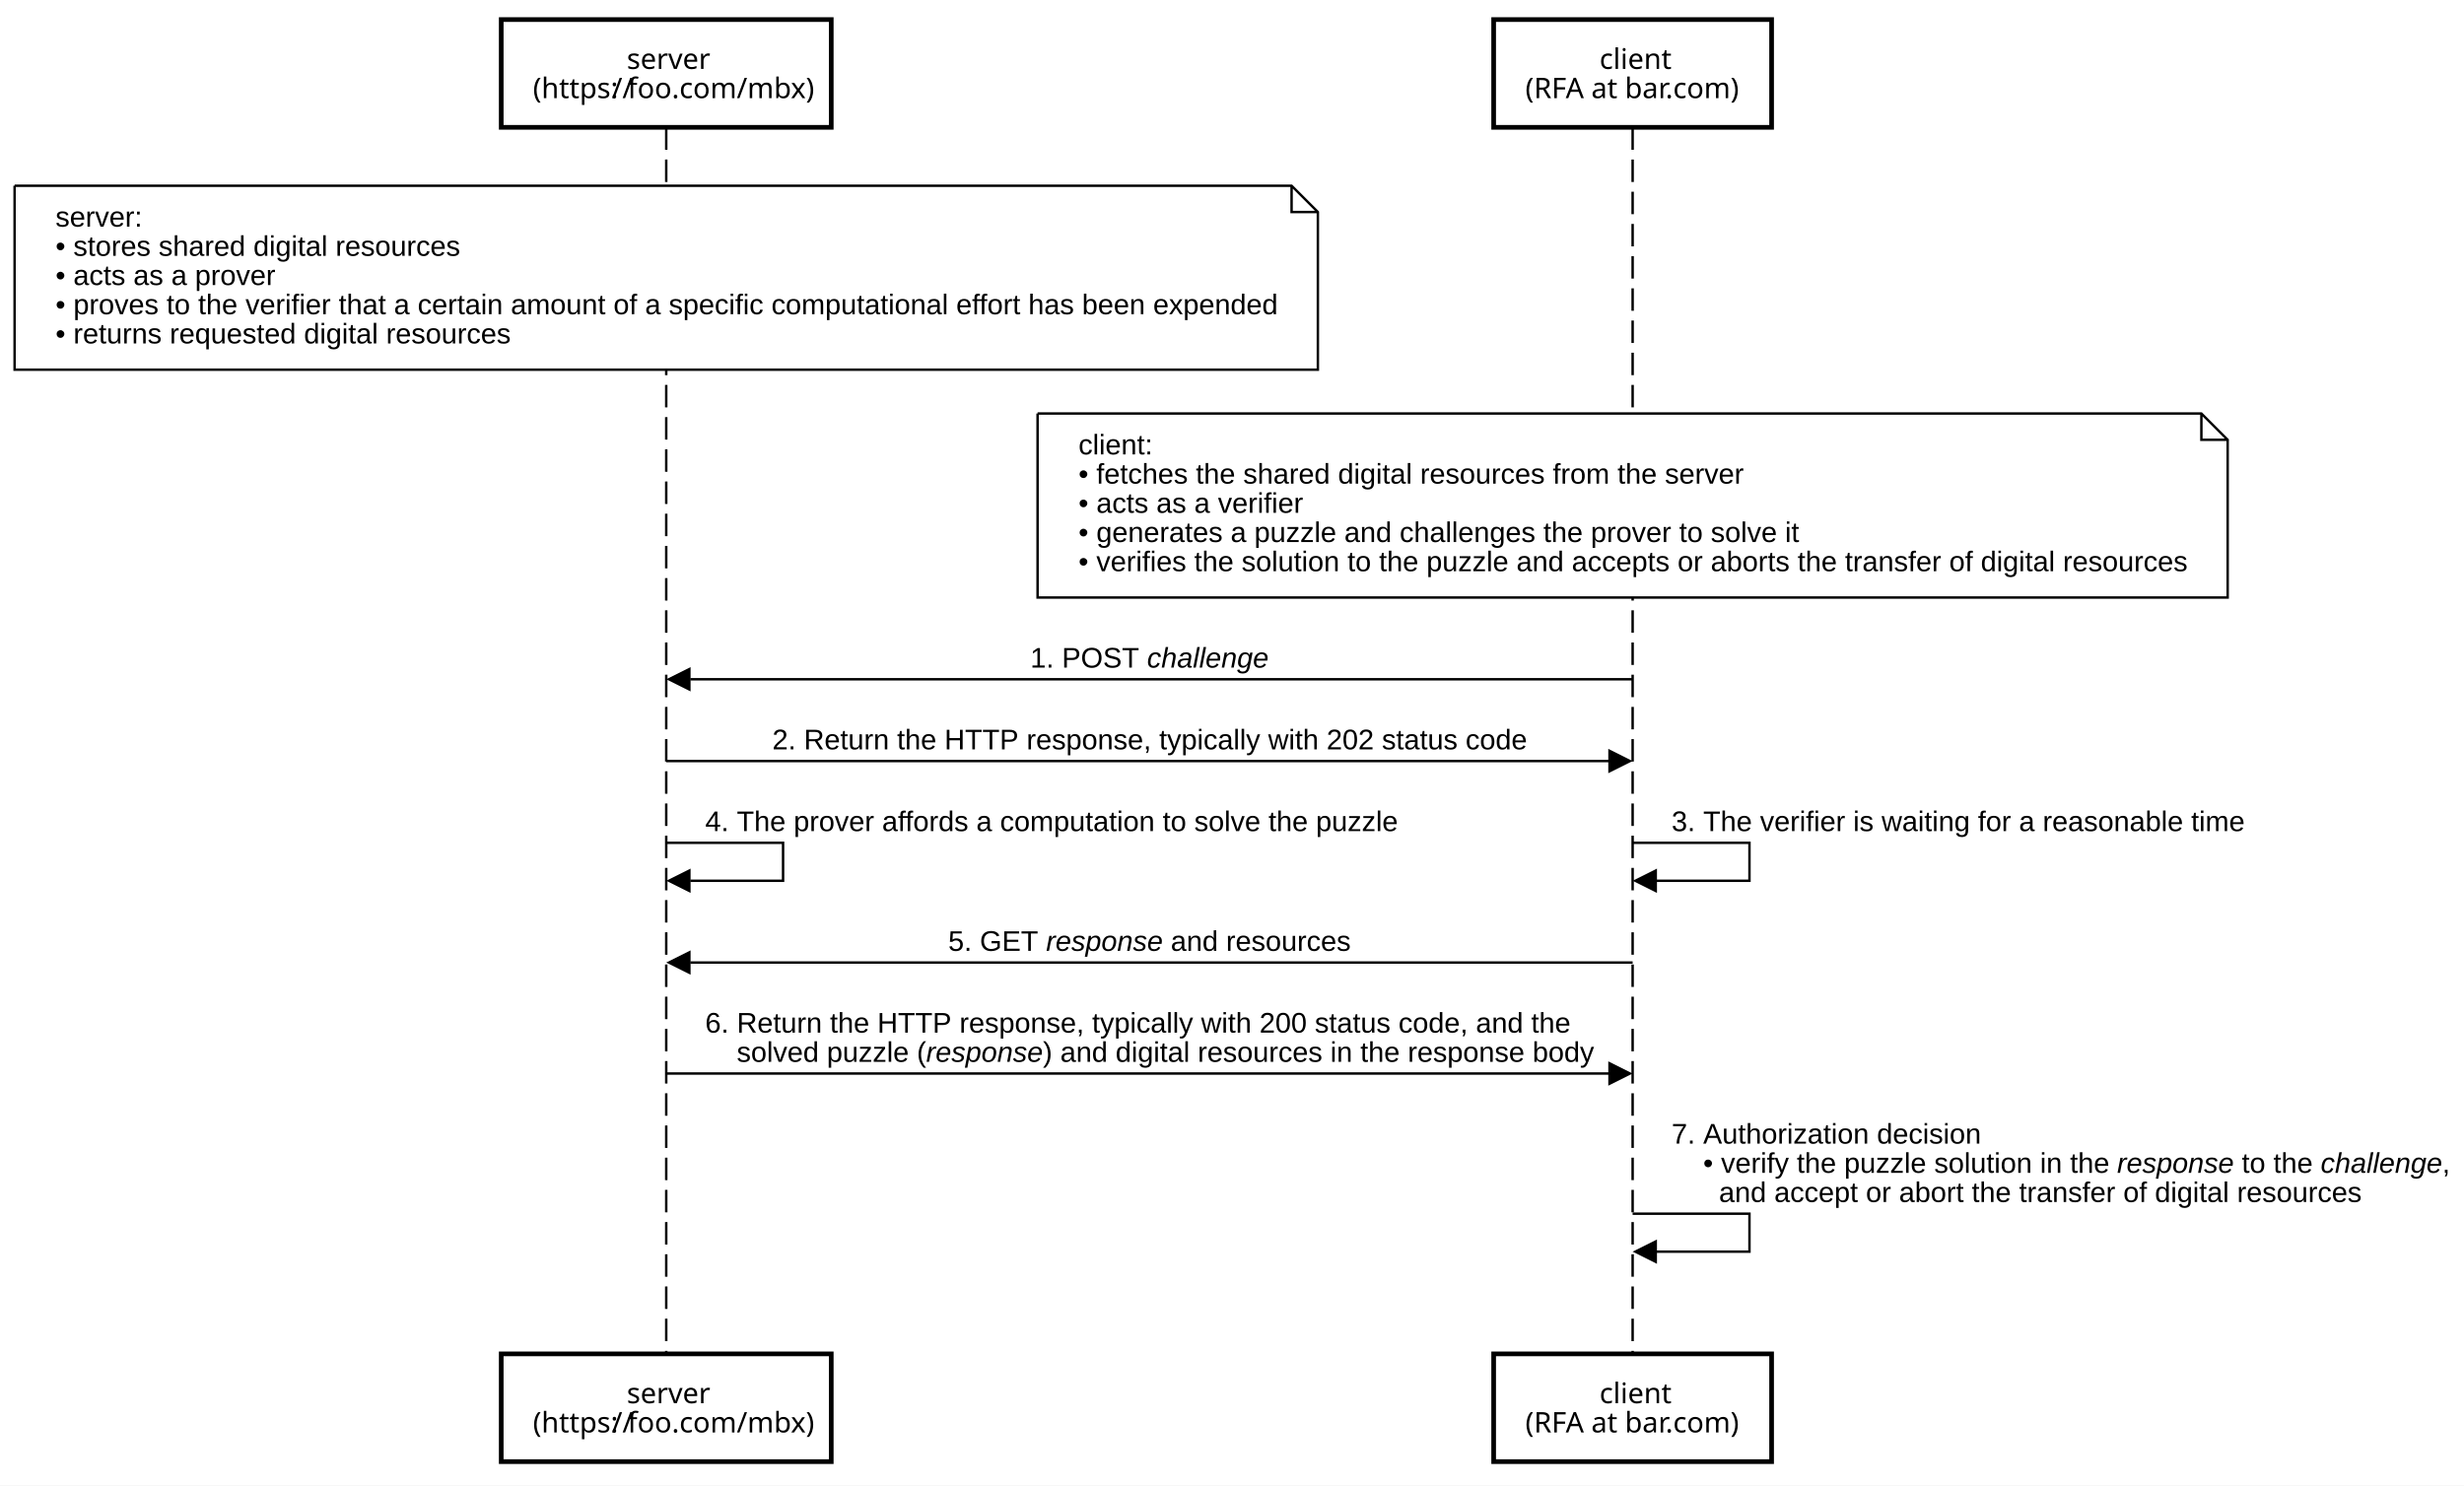
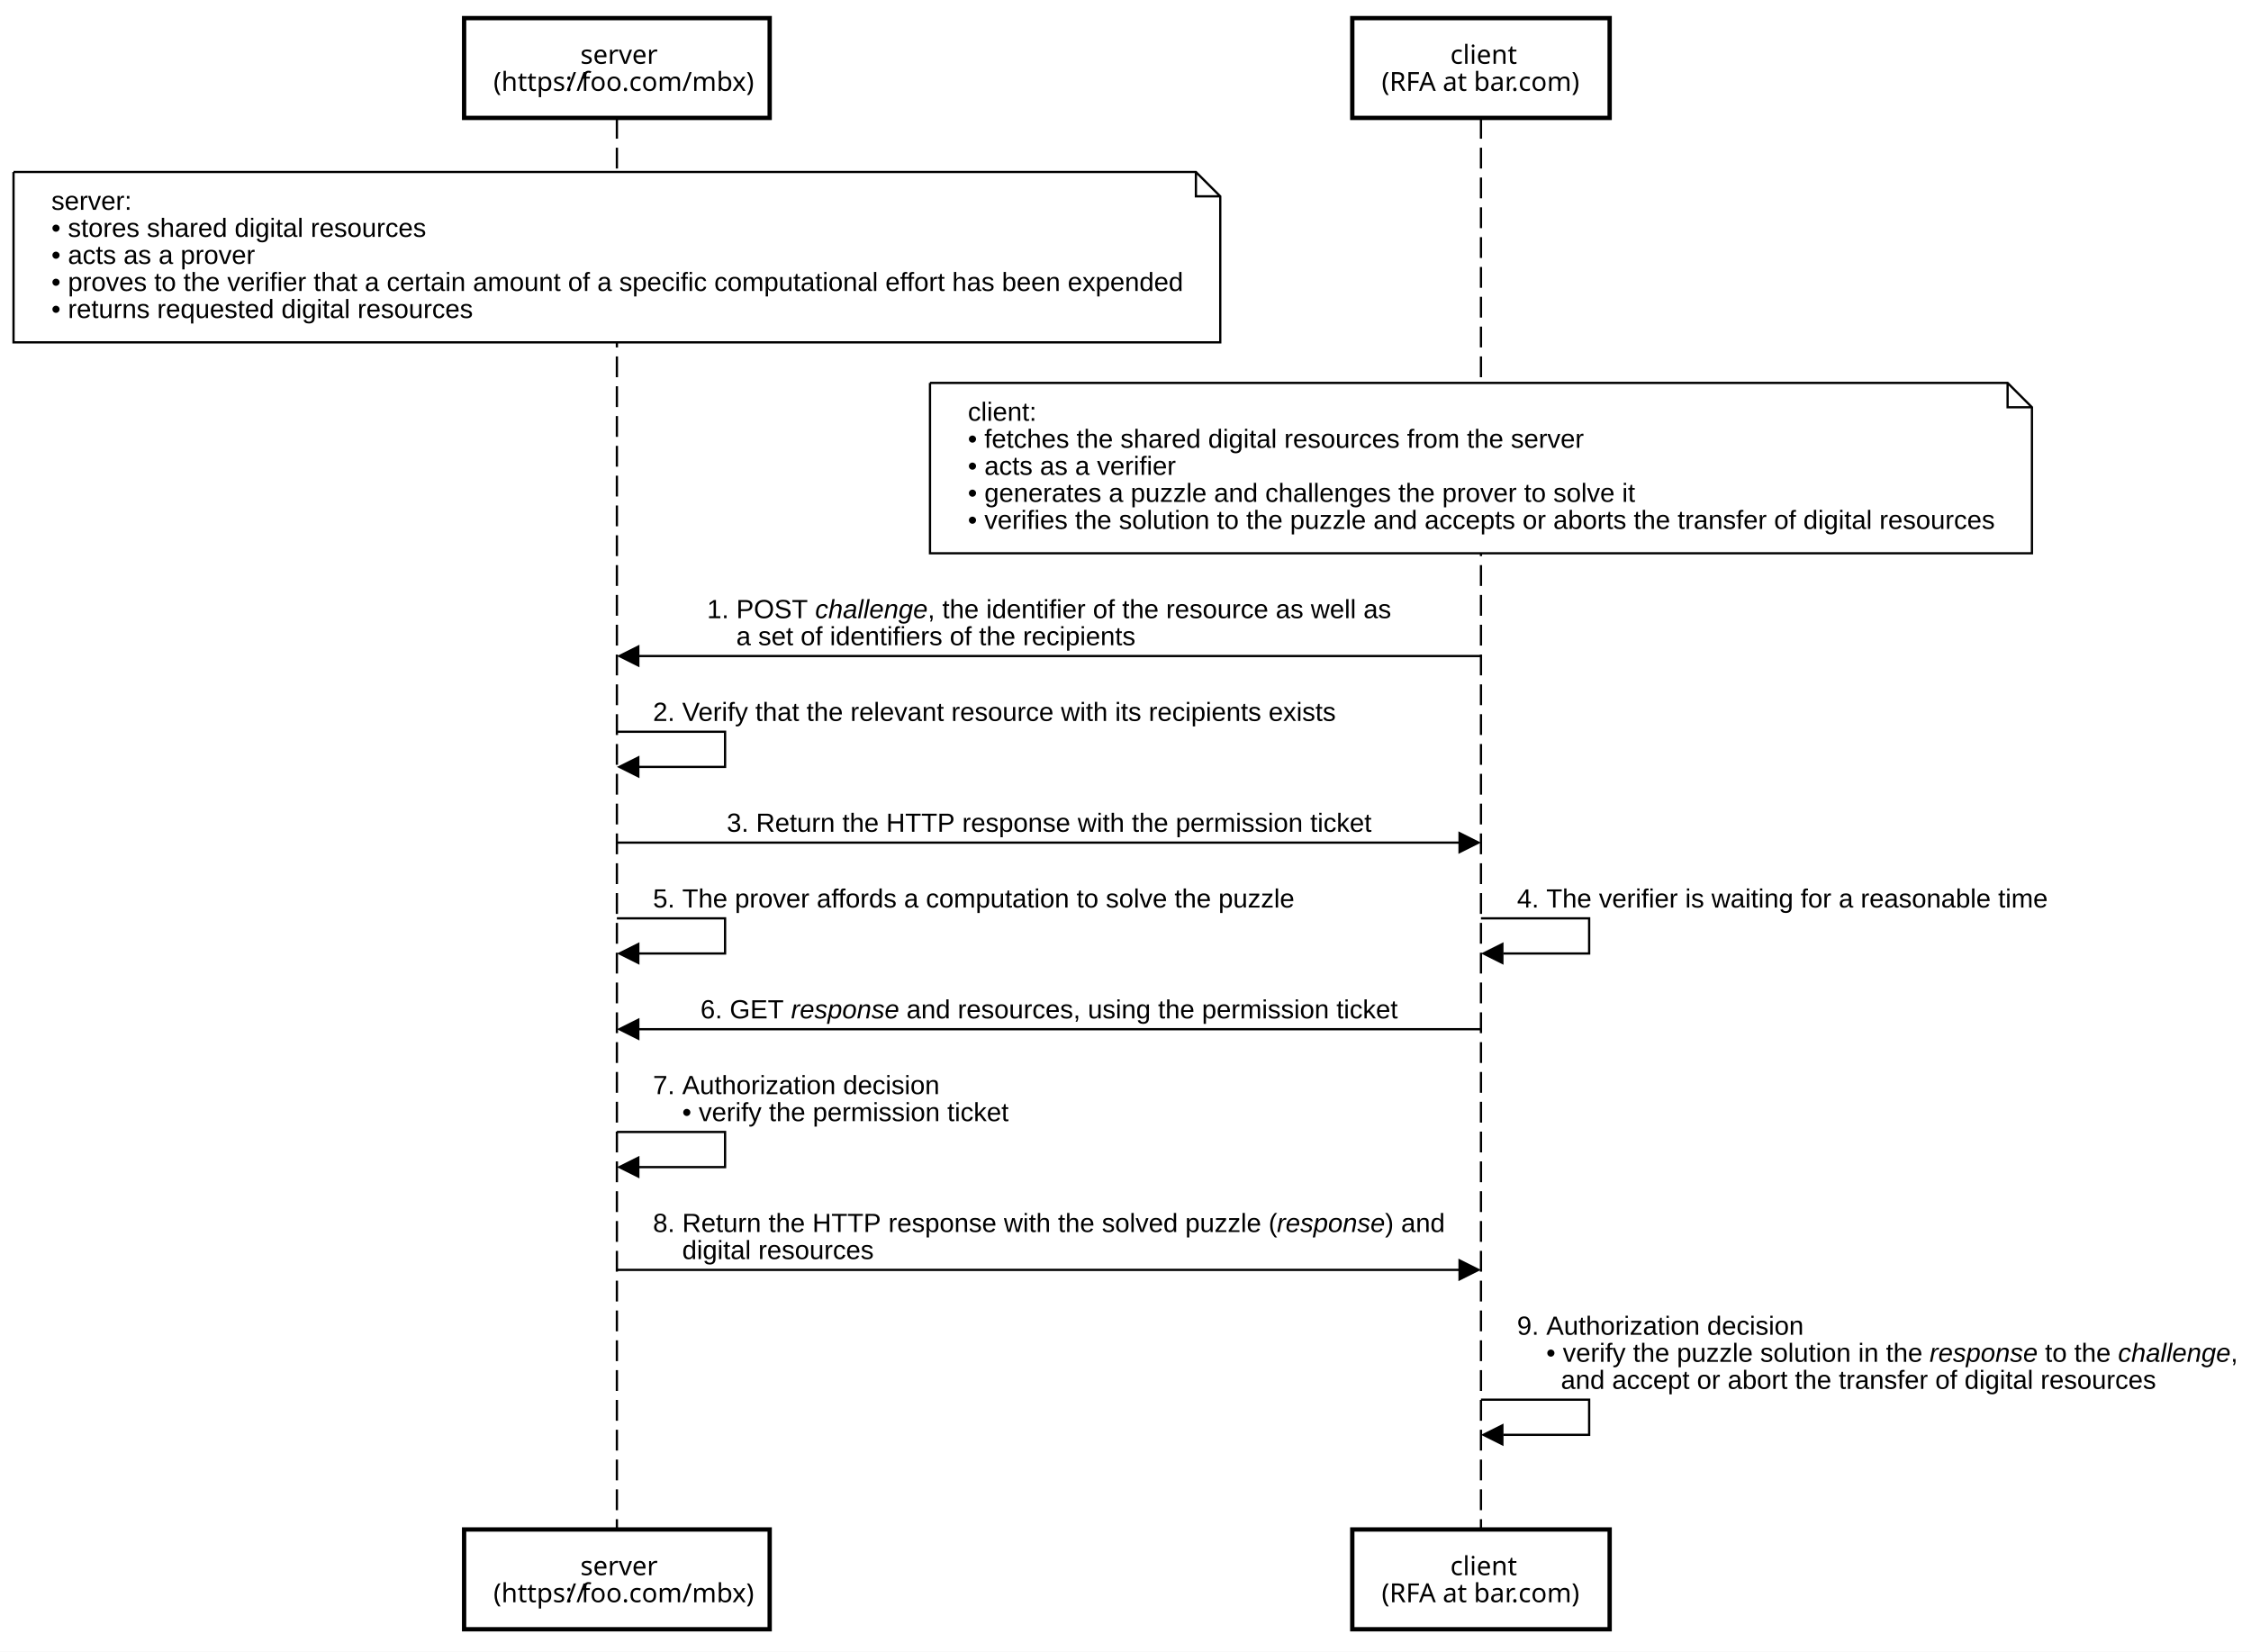
- <svg xmlns="http://www.w3.org/2000/svg" version="1.1" width="1272" height="767">
+ <svg xmlns="http://www.w3.org/2000/svg" version="1.1" width="1255" height="921">
  <defs />
  <g>
    <g />
    <g />
    <g />
    <g />
    <g />
    <g />
    <g />
    <g />
    <g />
    <g />
    <g />
    <g />
    <g />
    <g />
    <g />
    <g />
    <g />
    <g />
    <g />
    <g />
    <g />
    <g />
    <g />
    <g />
    <g />
    <g />
    <g />
    <g />
    <g />
    <g />
    <g />
    <g />
    <g />
    <g />
    <g />
+     <g />
+     <g />
+     <g />
+     <g />
+     <g />
+     <g />
+     <g />
+     <g />
+     <g />
+     <g />
+     <g />
+     <g />
+     <g />
+     <g />
+     <g />
+     <g />
+     <g />
+     <g />
+     <g />
+     <g />
+     <g />
+     <g />
+     <g />
+     <g />
+     <g />
+     <g />
+     <g />
+     <g />
+     <g />
+     <g />
+     <g />
+     <g />
+     <g />
+     <g />
+     <g />
+     <g />
+     <g />
+     <g />
+     <g />
+     <g />
+     <g />
+     <g />
+     <g />
+     <g />
+     <g />
+     <g />
+     <g />
+     <g />
+     <g />
+     <g />
+     <g />
+     <g />
+     <g />
+     <g />
+     <g />
+     <g />
+     <g />
+     <g />
+     <g />
+     <g />
+     <g />
+     <g />
+     <g />
+     <g />
+     <g />
+     <g />
+     <g />
+     <g />
+     <g />
+     <g />
+     <g />
+     <g />
+     <g />
+     <g />
+     <g />
+     <g />
+     <g />
+     <g />
+     <g />
+     <g />
+     <g />
+     <g />
+     <g />
+     <g />
+     <g />
+     <g />
+     <g />
+     <g />
+     <g />
+     <g />
+     <g />
+     <g />
+     <g />
+     <g />
+     <g />
+     <g />
+     <g />
+     <g />
+     <g />
+     <g />
+     <g />
+     <g />
+     <g />
+     <g />
+     <g />
+     <g />
+     <g />
+     <g />
+     <g />
+     <g />
+     <g />
+     <g />
+     <g />
+     <g />
+     <g />
+     <g />
+     <g />
+     <g />
+     <g />
+     <g />
+     <g />
+     <g />
+     <g />
+     <g />
+     <g />
+     <g />
+     <g />
+     <g />
+     <g />
+     <g />
+     <g />
+     <g />
+     <g />
+     <g />
+     <g />
+     <g />
+     <g />
+     <g />
+     <g />
+     <g />
+     <g />
+     <g />
+     <g />
+     <g />
+     <g />
+     <g />
+     <g />
+     <g />
+     <g />
+     <g />
+     <g />
+     <g />
+     <g />
+     <g />
+     <g />
+     <g />
+     <g />
+     <g />
+     <g />
+     <g />
+     <g />
+     <g />
+     <g />
+     <g />
+     <g />
+     <g />
+     <g />
+     <g />
+     <g />
+     <g />
+     <g />
+     <g />
+     <g />
+     <g />
+     <g />
+     <g />
+     <g />
+     <g />
+     <g />
+     <g />
+     <g />
+     <g />
+     <g />
+     <g />
+     <g />
+     <g />
+     <g />
+     <g />
+     <g />
+     <g />
+     <g />
+     <g />
+     <g />
+     <g />
+     <g />
+     <g />
+     <g />
+     <g />
+     <g />
+     <g />
+     <g />
+     <g />
+     <g />
+     <g />
+     <g />
+     <g />
+     <g />
+     <g />
+     <g />
+     <g />
+     <g />
+     <g />
+     <g />
+     <g />
+     <g />
+     <g />
+     <g />
+     <g />
+     <g />
+     <g />
+     <g />
+     <g />
+     <g />
+     <g />
+     <g />
+     <g />
+     <g />
+     <g />
+     <g />
+     <g />
+     <g />
+     <g />
+     <g />
+     <g />
+     <g />
+     <g />
+     <g />
+     <g />
+     <g />
+     <g />
+     <g />
+     <g />
+     <g />
+     <g />
+     <g />
+     <g />
+     <g />
+     <g />
+     <g />
+     <g />
+     <g />
+     <g />
+     <g />
+     <g />
+     <g />
+     <g />
+     <g />
+     <g />
+     <g />
+     <g />
+     <g />
+     <g />
+     <g />
+     <g />
+     <g />
+     <g />
+     <g />
+     <g />
+     <g />
+     <g />
+     <g />
+     <g />
+     <g />
+     <g />
+     <g />
+     <g />
+     <g />
+     <g />
+     <g />
+     <g />
+     <g />
+     <g />
+     <g />
+     <g />
+     <g />
+     <g />
+     <g />
+     <g />
+     <g />
+     <g />
+     <g />
+     <g />
+     <g />
+     <g />
+     <g />
+     <g />
+     <g />
+     <g />
+     <g />
+     <g />
+     <g />
+     <g />
+     <g />
+     <g />
+     <g />
+     <g />
+     <g />
+     <g />
+     <g />
+     <g />
+     <g />
+     <g />
+     <g />
+     <g />
+     <g />
+     <g />
+     <g />
+     <g />
+     <g />
+     <g />
+     <g />
+     <g />
+     <g />
+     <g />
+     <g />
+     <g />
+     <g />
+     <g />
+     <g />
+     <g />
+     <g />
+     <g />
+     <g />
+     <g />
+     <g />
+     <g />
+     <g />
+     <g />
+     <g />
+     <g />
+     <g />
+     <g />
+     <g />
+     <g />
+     <g />
+     <g />
+     <g />
+     <g />
+     <g />
+     <g />
+     <g />
+     <g />
+     <g />
+     <g />
+     <g />
+     <g />
+     <g />
+     <g />
+     <g />
+     <g />
+     <g />
+     <g />
+     <g />
+     <g />
+     <g />
+     <g />
+     <g />
+     <g />
+     <g />
+     <g />
+     <g />
+     <g />
+     <g />
+     <g />
+     <g />
+     <g />
+     <g />
+     <g />
+     <g />
+     <g />
+     <g />
+     <g />
+     <g />
+     <g />
+     <g />
+     <g />
+     <g />
+     <g />
+     <g />
+     <g />
+     <g />
+     <g />
+     <g />
+     <g />
+     <g />
+     <g />
+     <g />
+     <g />
+     <g />
+     <g />
+     <g />
+     <g />
+     <g />
+     <g />
+     <g />
+     <g />
+     <g />
+     <g />
+     <g />
+     <g />
+     <g />
+     <g />
+     <g />
    <g>
-       <rect fill="white" stroke="none" x="0" y="0" width="1272" height="767" />
+       <rect fill="white" stroke="none" x="0" y="0" width="1255" height="921" />
    </g>
    <g />
    <g>
-       <path fill="none" stroke="black" paint-order="fill stroke markers" d=" M 343.934 65.743 L 343.934 699.046" stroke-miterlimit="10" stroke-width="1.257" stroke-dasharray="11.599,5.026" />
-       <path fill="none" stroke="black" paint-order="fill stroke markers" d=" M 842.817 65.743 L 842.817 699.046" stroke-miterlimit="10" stroke-width="1.257" stroke-dasharray="11.599,5.026" />
+       <path fill="none" stroke="black" paint-order="fill stroke markers" d=" M 343.934 65.743 L 343.934 852.848" stroke-miterlimit="10" stroke-width="1.257" stroke-dasharray="11.599,5.026" />
+       <path fill="none" stroke="black" paint-order="fill stroke markers" d=" M 825.685 65.743 L 825.685 852.848" stroke-miterlimit="10" stroke-width="1.257" stroke-dasharray="11.599,5.026" />
    </g>
    <g>
      <path fill="none" stroke="none" />
      <g>
        <path fill="white" stroke="black" paint-order="fill stroke markers" d=" M 258.751 10.103 L 429.117 10.103 L 429.117 65.743 L 258.751 65.743 L 258.751 10.103 Z" stroke-miterlimit="10" stroke-width="2.413" stroke-dasharray="" />
      </g>
      <g>
        <text fill="black" stroke="none" font-family="sans-serif" font-size="11pt" font-style="normal" font-weight="normal" text-decoration="normal" x="323.574" y="35.586" text-anchor="start" dominant-baseline="alphabetic" xml:space="preserve">server</text>
        <text fill="black" stroke="none" font-family="sans-serif" font-size="11pt" font-style="normal" font-weight="normal" text-decoration="normal" x="275.111" y="50.664" text-anchor="start" dominant-baseline="alphabetic" xml:space="preserve">(https:</text>
        <text fill="black" stroke="none" font-family="sans-serif" font-size="11pt" font-style="normal" font-weight="normal" text-decoration="normal" x="315.838" y="50.664" text-anchor="start" dominant-baseline="alphabetic" xml:space="preserve">//</text>
        <text fill="black" stroke="none" font-family="sans-serif" font-size="11pt" font-style="normal" font-weight="normal" text-decoration="normal" x="323.982" y="50.664" text-anchor="start" dominant-baseline="alphabetic" xml:space="preserve">foo.com/mbx)</text>
      </g>
      <path fill="none" stroke="none" />
      <g>
-         <path fill="white" stroke="black" paint-order="fill stroke markers" d=" M 771.074 10.103 L 914.56 10.103 L 914.56 65.743 L 771.074 65.743 L 771.074 10.103 Z" stroke-miterlimit="10" stroke-width="2.413" stroke-dasharray="" />
-       </g>
-       <g>
-         <text fill="black" stroke="none" font-family="sans-serif" font-size="11pt" font-style="normal" font-weight="normal" text-decoration="normal" x="825.71" y="35.586" text-anchor="start" dominant-baseline="alphabetic" xml:space="preserve">client</text>
-         <text fill="black" stroke="none" font-family="sans-serif" font-size="11pt" font-style="normal" font-weight="normal" text-decoration="normal" x="787.434" y="50.664" text-anchor="start" dominant-baseline="alphabetic" xml:space="preserve">(RFA at bar.com)</text>
+         <path fill="white" stroke="black" paint-order="fill stroke markers" d=" M 753.942 10.103 L 897.428 10.103 L 897.428 65.743 L 753.942 65.743 L 753.942 10.103 Z" stroke-miterlimit="10" stroke-width="2.413" stroke-dasharray="" />
+       </g>
+       <g>
+         <text fill="black" stroke="none" font-family="sans-serif" font-size="11pt" font-style="normal" font-weight="normal" text-decoration="normal" x="808.578" y="35.586" text-anchor="start" dominant-baseline="alphabetic" xml:space="preserve">client</text>
+         <text fill="black" stroke="none" font-family="sans-serif" font-size="11pt" font-style="normal" font-weight="normal" text-decoration="normal" x="770.302" y="50.664" text-anchor="start" dominant-baseline="alphabetic" xml:space="preserve">(RFA at bar.com)</text>
      </g>
      <path fill="none" stroke="none" />
      <g>
-         <path fill="white" stroke="black" paint-order="fill stroke markers" d=" M 258.751 699.046 L 429.117 699.046 L 429.117 754.686 L 258.751 754.686 L 258.751 699.046 Z" stroke-miterlimit="10" stroke-width="2.413" stroke-dasharray="" />
-       </g>
-       <g>
-         <text fill="black" stroke="none" font-family="sans-serif" font-size="11pt" font-style="normal" font-weight="normal" text-decoration="normal" x="323.574" y="724.529" text-anchor="start" dominant-baseline="alphabetic" xml:space="preserve">server</text>
-         <text fill="black" stroke="none" font-family="sans-serif" font-size="11pt" font-style="normal" font-weight="normal" text-decoration="normal" x="275.111" y="739.608" text-anchor="start" dominant-baseline="alphabetic" xml:space="preserve">(https:</text>
-         <text fill="black" stroke="none" font-family="sans-serif" font-size="11pt" font-style="normal" font-weight="normal" text-decoration="normal" x="315.838" y="739.608" text-anchor="start" dominant-baseline="alphabetic" xml:space="preserve">//</text>
-         <text fill="black" stroke="none" font-family="sans-serif" font-size="11pt" font-style="normal" font-weight="normal" text-decoration="normal" x="323.982" y="739.608" text-anchor="start" dominant-baseline="alphabetic" xml:space="preserve">foo.com/mbx)</text>
+         <path fill="white" stroke="black" paint-order="fill stroke markers" d=" M 258.751 852.848 L 429.117 852.848 L 429.117 908.489 L 258.751 908.489 L 258.751 852.848 Z" stroke-miterlimit="10" stroke-width="2.413" stroke-dasharray="" />
+       </g>
+       <g>
+         <text fill="black" stroke="none" font-family="sans-serif" font-size="11pt" font-style="normal" font-weight="normal" text-decoration="normal" x="323.574" y="878.331" text-anchor="start" dominant-baseline="alphabetic" xml:space="preserve">server</text>
+         <text fill="black" stroke="none" font-family="sans-serif" font-size="11pt" font-style="normal" font-weight="normal" text-decoration="normal" x="275.111" y="893.41" text-anchor="start" dominant-baseline="alphabetic" xml:space="preserve">(https:</text>
+         <text fill="black" stroke="none" font-family="sans-serif" font-size="11pt" font-style="normal" font-weight="normal" text-decoration="normal" x="315.838" y="893.41" text-anchor="start" dominant-baseline="alphabetic" xml:space="preserve">//</text>
+         <text fill="black" stroke="none" font-family="sans-serif" font-size="11pt" font-style="normal" font-weight="normal" text-decoration="normal" x="323.982" y="893.41" text-anchor="start" dominant-baseline="alphabetic" xml:space="preserve">foo.com/mbx)</text>
      </g>
      <path fill="none" stroke="none" />
      <g>
-         <path fill="white" stroke="black" paint-order="fill stroke markers" d=" M 771.074 699.046 L 914.56 699.046 L 914.56 754.686 L 771.074 754.686 L 771.074 699.046 Z" stroke-miterlimit="10" stroke-width="2.413" stroke-dasharray="" />
-       </g>
-       <g>
-         <text fill="black" stroke="none" font-family="sans-serif" font-size="11pt" font-style="normal" font-weight="normal" text-decoration="normal" x="825.71" y="724.529" text-anchor="start" dominant-baseline="alphabetic" xml:space="preserve">client</text>
-         <text fill="black" stroke="none" font-family="sans-serif" font-size="11pt" font-style="normal" font-weight="normal" text-decoration="normal" x="787.434" y="739.608" text-anchor="start" dominant-baseline="alphabetic" xml:space="preserve">(RFA at bar.com)</text>
+         <path fill="white" stroke="black" paint-order="fill stroke markers" d=" M 753.942 852.848 L 897.428 852.848 L 897.428 908.489 L 753.942 908.489 L 753.942 852.848 Z" stroke-miterlimit="10" stroke-width="2.413" stroke-dasharray="" />
+       </g>
+       <g>
+         <text fill="black" stroke="none" font-family="sans-serif" font-size="11pt" font-style="normal" font-weight="normal" text-decoration="normal" x="808.578" y="878.331" text-anchor="start" dominant-baseline="alphabetic" xml:space="preserve">client</text>
+         <text fill="black" stroke="none" font-family="sans-serif" font-size="11pt" font-style="normal" font-weight="normal" text-decoration="normal" x="770.302" y="893.41" text-anchor="start" dominant-baseline="alphabetic" xml:space="preserve">(RFA at bar.com)</text>
      </g>
    </g>
    <g>
      <path fill="white" stroke="black" paint-order="fill stroke markers" d=" M 7.539 95.9 L 666.758 95.9 L 680.329 109.471 L 680.329 190.896 L 7.539 190.896 L 7.539 95.9 M 666.758 95.9 L 666.758 109.471 L 680.329 109.471" stroke-miterlimit="10" stroke-width="1.257" stroke-dasharray="" />
      <g>
        <text fill="black" stroke="none" font-family="arial" font-size="11pt" font-style="normal" font-weight="normal" text-decoration="normal" x="28.649" y="117.01" text-anchor="start" dominant-baseline="alphabetic" xml:space="preserve">server:</text>
        <text fill="black" stroke="none" font-family="arial" font-size="11pt" font-style="normal" font-weight="normal" text-decoration="normal" x="28.649" y="132.089" text-anchor="start" dominant-baseline="alphabetic" xml:space="preserve">• stores shared digital resources</text>
        <text fill="black" stroke="none" font-family="arial" font-size="11pt" font-style="normal" font-weight="normal" text-decoration="normal" x="28.649" y="147.168" text-anchor="start" dominant-baseline="alphabetic" xml:space="preserve">• acts as a prover</text>
        <text fill="black" stroke="none" font-family="arial" font-size="11pt" font-style="normal" font-weight="normal" text-decoration="normal" x="28.649" y="162.246" text-anchor="start" dominant-baseline="alphabetic" xml:space="preserve">• proves to the verifier that a certain amount of a specific computational effort has been expended</text>
        <text fill="black" stroke="none" font-family="arial" font-size="11pt" font-style="normal" font-weight="normal" text-decoration="normal" x="28.649" y="177.325" text-anchor="start" dominant-baseline="alphabetic" xml:space="preserve">• returns requested digital resources</text>
      </g>
-       <path fill="white" stroke="black" paint-order="fill stroke markers" d=" M 535.635 213.514 L 1136.429 213.514 L 1150 227.084 L 1150 308.509 L 535.635 308.509 L 535.635 213.514 M 1136.429 213.514 L 1136.429 227.084 L 1150 227.084" stroke-miterlimit="10" stroke-width="1.257" stroke-dasharray="" />
-       <g>
-         <text fill="black" stroke="none" font-family="arial" font-size="11pt" font-style="normal" font-weight="normal" text-decoration="normal" x="556.745" y="234.624" text-anchor="start" dominant-baseline="alphabetic" xml:space="preserve">client:</text>
-         <text fill="black" stroke="none" font-family="arial" font-size="11pt" font-style="normal" font-weight="normal" text-decoration="normal" x="556.745" y="249.702" text-anchor="start" dominant-baseline="alphabetic" xml:space="preserve">• fetches the shared digital resources from the server</text>
-         <text fill="black" stroke="none" font-family="arial" font-size="11pt" font-style="normal" font-weight="normal" text-decoration="normal" x="556.745" y="264.781" text-anchor="start" dominant-baseline="alphabetic" xml:space="preserve">• acts as a verifier</text>
-         <text fill="black" stroke="none" font-family="arial" font-size="11pt" font-style="normal" font-weight="normal" text-decoration="normal" x="556.745" y="279.86" text-anchor="start" dominant-baseline="alphabetic" xml:space="preserve">• generates a puzzle and challenges the prover to solve it</text>
-         <text fill="black" stroke="none" font-family="arial" font-size="11pt" font-style="normal" font-weight="normal" text-decoration="normal" x="556.745" y="294.938" text-anchor="start" dominant-baseline="alphabetic" xml:space="preserve">• verifies the solution to the puzzle and accepts or aborts the transfer of digital resources</text>
-       </g>
-       <g>
-         <g>
-           <rect fill="white" stroke="none" x="529.605" y="331.127" width="127.542" height="19.602" />
-         </g>
-         <text fill="black" stroke="none" font-family="arial" font-size="11pt" font-style="normal" font-weight="normal" text-decoration="normal" x="531.867" y="344.698" text-anchor="start" dominant-baseline="alphabetic" xml:space="preserve">1. POST </text>
-         <text fill="black" stroke="none" font-family="arial" font-size="11pt" font-style="italic" font-weight="normal" text-decoration="normal" x="592.138" y="344.698" text-anchor="start" dominant-baseline="alphabetic" xml:space="preserve">challenge</text>
-       </g>
-       <g>
-         <path fill="none" stroke="black" paint-order="fill stroke markers" d=" M 842.817 350.729 L 356.349 350.729" stroke-miterlimit="10" stroke-width="1.257" stroke-dasharray="" />
-         <g transform="translate(343.9341,350.7294) translate(-343.9341,-350.7294)">
-           <path fill="black" stroke="none" paint-order="stroke fill markers" d=" M 356.5 344.447 L 343.934 350.729 L 356.5 357.012 Z" />
-         </g>
-       </g>
-       <g>
-         <g>
-           <rect fill="white" stroke="none" x="396.418" y="373.347" width="393.916" height="19.602" />
-         </g>
-         <text fill="black" stroke="none" font-family="arial" font-size="11pt" font-style="normal" font-weight="normal" text-decoration="normal" x="398.679" y="386.918" text-anchor="start" dominant-baseline="alphabetic" xml:space="preserve">2. Return the HTTP response, typically with 202 status code</text>
-       </g>
-       <g>
-         <path fill="none" stroke="black" paint-order="fill stroke markers" d=" M 343.934 392.95 L 830.402 392.95" stroke-miterlimit="10" stroke-width="1.257" stroke-dasharray="" />
-         <g transform="translate(842.8172,392.9496) translate(-842.8172,-392.9496)">
-           <path fill="black" stroke="none" paint-order="stroke fill markers" d=" M 830.252 386.667 L 842.817 392.95 L 830.252 399.232 Z" />
-         </g>
-       </g>
-       <g>
-         <g>
-           <rect fill="white" stroke="none" x="860.66" y="415.568" width="300.225" height="19.602" />
-         </g>
-         <text fill="black" stroke="none" font-family="arial" font-size="11pt" font-style="normal" font-weight="normal" text-decoration="normal" x="862.922" y="429.138" text-anchor="start" dominant-baseline="alphabetic" xml:space="preserve">3. The verifier is waiting for a reasonable time</text>
-       </g>
-       <g>
-         <path fill="none" stroke="black" paint-order="fill stroke markers" d=" M 842.817 435.17 L 903.132 435.17 L 903.132 454.772 L 855.232 454.772" stroke-miterlimit="10" stroke-width="1.257" stroke-dasharray="" />
-         <g transform="translate(842.8172,454.7721) translate(-842.8172,-454.7721)">
-           <path fill="black" stroke="none" paint-order="stroke fill markers" d=" M 855.383 448.489 L 842.817 454.772 L 855.383 461.055 Z" />
-         </g>
-       </g>
-       <g>
-         <g>
-           <rect fill="white" stroke="none" x="361.777" y="415.568" width="361.906" height="19.602" />
-         </g>
-         <text fill="black" stroke="none" font-family="arial" font-size="11pt" font-style="normal" font-weight="normal" text-decoration="normal" x="364.039" y="429.138" text-anchor="start" dominant-baseline="alphabetic" xml:space="preserve">4. The prover affords a computation to solve the puzzle</text>
-       </g>
-       <g>
-         <path fill="none" stroke="black" paint-order="fill stroke markers" d=" M 343.934 435.17 L 404.249 435.17 L 404.249 454.772 L 356.349 454.772" stroke-miterlimit="10" stroke-width="1.257" stroke-dasharray="" />
-         <g transform="translate(343.9341,454.7721) translate(-343.9341,-454.7721)">
-           <path fill="black" stroke="none" paint-order="stroke fill markers" d=" M 356.5 448.489 L 343.934 454.772 L 356.5 461.055 Z" />
-         </g>
-       </g>
-       <g>
-         <g>
-           <rect fill="white" stroke="none" x="487.246" y="477.39" width="212.259" height="19.602" />
-         </g>
-         <text fill="black" stroke="none" font-family="arial" font-size="11pt" font-style="normal" font-weight="normal" text-decoration="normal" x="489.508" y="490.961" text-anchor="start" dominant-baseline="alphabetic" xml:space="preserve">5. GET </text>
-         <text fill="black" stroke="none" font-family="arial" font-size="11pt" font-style="italic" font-weight="normal" text-decoration="normal" x="540.003" y="490.961" text-anchor="start" dominant-baseline="alphabetic" xml:space="preserve">response</text>
-         <text fill="black" stroke="none" font-family="arial" font-size="11pt" font-style="normal" font-weight="normal" text-decoration="normal" x="600.296" y="490.961" text-anchor="start" dominant-baseline="alphabetic" xml:space="preserve"> and resources</text>
-       </g>
-       <g>
-         <path fill="none" stroke="black" paint-order="fill stroke markers" d=" M 842.817 496.992 L 356.349 496.992" stroke-miterlimit="10" stroke-width="1.257" stroke-dasharray="" />
-         <g transform="translate(343.9341,496.9923) translate(-343.9341,-496.9923)">
-           <path fill="black" stroke="none" paint-order="stroke fill markers" d=" M 356.5 490.71 L 343.934 496.992 L 356.5 503.275 Z" />
-         </g>
-       </g>
-       <g>
-         <g>
-           <rect fill="white" stroke="none" x="361.777" y="519.61" width="450.96" height="19.602" />
-         </g>
-         <g>
-           <rect fill="white" stroke="none" x="361.777" y="534.689" width="463.197" height="19.602" />
-         </g>
-         <text fill="black" stroke="none" font-family="arial" font-size="11pt" font-style="normal" font-weight="normal" text-decoration="normal" x="364.039" y="533.181" text-anchor="start" dominant-baseline="alphabetic" xml:space="preserve">6. Return the HTTP response, typically with 200 status code, and the</text>
-         <text fill="black" stroke="none" font-family="arial" font-size="11pt" font-style="normal" font-weight="normal" text-decoration="normal" x="364.039" y="548.26" text-anchor="start" dominant-baseline="alphabetic" xml:space="preserve">    solved puzzle (</text>
-         <text fill="black" stroke="none" font-family="arial" font-size="11pt" font-style="italic" font-weight="normal" text-decoration="normal" x="478.083" y="548.26" text-anchor="start" dominant-baseline="alphabetic" xml:space="preserve">response</text>
-         <text fill="black" stroke="none" font-family="arial" font-size="11pt" font-style="normal" font-weight="normal" text-decoration="normal" x="538.375" y="548.26" text-anchor="start" dominant-baseline="alphabetic" xml:space="preserve">) and digital resources in the response body</text>
-       </g>
-       <g>
-         <path fill="none" stroke="black" paint-order="fill stroke markers" d=" M 343.934 554.291 L 830.402 554.291" stroke-miterlimit="10" stroke-width="1.257" stroke-dasharray="" />
-         <g transform="translate(842.8172,554.2911) translate(-842.8172,-554.2911)">
-           <path fill="black" stroke="none" paint-order="stroke fill markers" d=" M 830.252 548.008 L 842.817 554.291 L 830.252 560.574 Z" />
-         </g>
-       </g>
-       <g>
-         <g>
-           <rect fill="white" stroke="none" x="860.66" y="576.909" width="164.211" height="19.602" />
-         </g>
-         <g>
-           <rect fill="white" stroke="none" x="860.66" y="591.988" width="406.425" height="19.602" />
-         </g>
-         <g>
-           <rect fill="white" stroke="none" x="860.66" y="607.066" width="360.532" height="19.602" />
-         </g>
-         <text fill="black" stroke="none" font-family="arial" font-size="11pt" font-style="normal" font-weight="normal" text-decoration="normal" x="862.922" y="590.48" text-anchor="start" dominant-baseline="alphabetic" xml:space="preserve">7. Authorization decision</text>
-         <text fill="black" stroke="none" font-family="arial" font-size="11pt" font-style="normal" font-weight="normal" text-decoration="normal" x="862.922" y="605.559" text-anchor="start" dominant-baseline="alphabetic" xml:space="preserve">    • verify the puzzle solution in the </text>
-         <text fill="black" stroke="none" font-family="arial" font-size="11pt" font-style="italic" font-weight="normal" text-decoration="normal" x="1092.899" y="605.559" text-anchor="start" dominant-baseline="alphabetic" xml:space="preserve">response</text>
-         <text fill="black" stroke="none" font-family="arial" font-size="11pt" font-style="normal" font-weight="normal" text-decoration="normal" x="1153.192" y="605.559" text-anchor="start" dominant-baseline="alphabetic" xml:space="preserve"> to the </text>
-         <text fill="black" stroke="none" font-family="arial" font-size="11pt" font-style="italic" font-weight="normal" text-decoration="normal" x="1198.005" y="605.559" text-anchor="start" dominant-baseline="alphabetic" xml:space="preserve">challenge</text>
-         <text fill="black" stroke="none" font-family="arial" font-size="11pt" font-style="normal" font-weight="normal" text-decoration="normal" x="1260.752" y="605.559" text-anchor="start" dominant-baseline="alphabetic" xml:space="preserve">,</text>
-         <text fill="black" stroke="none" font-family="arial" font-size="11pt" font-style="normal" font-weight="normal" text-decoration="normal" x="862.922" y="620.637" text-anchor="start" dominant-baseline="alphabetic" xml:space="preserve">      and accept or abort the transfer of digital resources</text>
-       </g>
-       <g>
-         <path fill="none" stroke="black" paint-order="fill stroke markers" d=" M 842.817 626.669 L 903.132 626.669 L 903.132 646.271 L 855.232 646.271" stroke-miterlimit="10" stroke-width="1.257" stroke-dasharray="" />
-         <g transform="translate(842.8172,646.2709) translate(-842.8172,-646.2709)">
-           <path fill="black" stroke="none" paint-order="stroke fill markers" d=" M 855.383 639.988 L 842.817 646.271 L 855.383 652.554 Z" />
+       <path fill="white" stroke="black" paint-order="fill stroke markers" d=" M 518.502 213.514 L 1119.297 213.514 L 1132.867 227.084 L 1132.867 308.509 L 518.502 308.509 L 518.502 213.514 M 1119.297 213.514 L 1119.297 227.084 L 1132.867 227.084" stroke-miterlimit="10" stroke-width="1.257" stroke-dasharray="" />
+       <g>
+         <text fill="black" stroke="none" font-family="arial" font-size="11pt" font-style="normal" font-weight="normal" text-decoration="normal" x="539.612" y="234.624" text-anchor="start" dominant-baseline="alphabetic" xml:space="preserve">client:</text>
+         <text fill="black" stroke="none" font-family="arial" font-size="11pt" font-style="normal" font-weight="normal" text-decoration="normal" x="539.612" y="249.702" text-anchor="start" dominant-baseline="alphabetic" xml:space="preserve">• fetches the shared digital resources from the server</text>
+         <text fill="black" stroke="none" font-family="arial" font-size="11pt" font-style="normal" font-weight="normal" text-decoration="normal" x="539.612" y="264.781" text-anchor="start" dominant-baseline="alphabetic" xml:space="preserve">• acts as a verifier</text>
+         <text fill="black" stroke="none" font-family="arial" font-size="11pt" font-style="normal" font-weight="normal" text-decoration="normal" x="539.612" y="279.86" text-anchor="start" dominant-baseline="alphabetic" xml:space="preserve">• generates a puzzle and challenges the prover to solve it</text>
+         <text fill="black" stroke="none" font-family="arial" font-size="11pt" font-style="normal" font-weight="normal" text-decoration="normal" x="539.612" y="294.938" text-anchor="start" dominant-baseline="alphabetic" xml:space="preserve">• verifies the solution to the puzzle and accepts or aborts the transfer of digital resources</text>
+       </g>
+       <g>
+         <g>
+           <rect fill="white" stroke="none" x="391.916" y="331.127" width="385.786" height="19.602" />
+         </g>
+         <g>
+           <rect fill="white" stroke="none" x="391.916" y="346.206" width="243.217" height="19.602" />
+         </g>
+         <text fill="black" stroke="none" font-family="arial" font-size="11pt" font-style="normal" font-weight="normal" text-decoration="normal" x="394.178" y="344.698" text-anchor="start" dominant-baseline="alphabetic" xml:space="preserve">1. POST </text>
+         <text fill="black" stroke="none" font-family="arial" font-size="11pt" font-style="italic" font-weight="normal" text-decoration="normal" x="454.449" y="344.698" text-anchor="start" dominant-baseline="alphabetic" xml:space="preserve">challenge</text>
+         <text fill="black" stroke="none" font-family="arial" font-size="11pt" font-style="normal" font-weight="normal" text-decoration="normal" x="517.196" y="344.698" text-anchor="start" dominant-baseline="alphabetic" xml:space="preserve">, the identifier of the resource as well as</text>
+         <text fill="black" stroke="none" font-family="arial" font-size="11pt" font-style="normal" font-weight="normal" text-decoration="normal" x="394.178" y="359.777" text-anchor="start" dominant-baseline="alphabetic" xml:space="preserve">    a set of identifiers of the recipients</text>
+       </g>
+       <g>
+         <path fill="none" stroke="black" paint-order="fill stroke markers" d=" M 825.685 365.808 L 356.349 365.808" stroke-miterlimit="10" stroke-width="1.257" stroke-dasharray="" />
+         <g transform="translate(343.9341,365.808) translate(-343.9341,-365.808)">
+           <path fill="black" stroke="none" paint-order="stroke fill markers" d=" M 356.5 359.525 L 343.934 365.808 L 356.5 372.091 Z" />
+         </g>
+       </g>
+       <g>
+         <g>
+           <rect fill="white" stroke="none" x="361.777" y="388.426" width="384.942" height="19.602" />
+         </g>
+         <text fill="black" stroke="none" font-family="arial" font-size="11pt" font-style="normal" font-weight="normal" text-decoration="normal" x="364.039" y="401.997" text-anchor="start" dominant-baseline="alphabetic" xml:space="preserve">2. Verify that the relevant resource with its recipients exists</text>
+       </g>
+       <g>
+         <path fill="none" stroke="black" paint-order="fill stroke markers" d=" M 343.934 408.028 L 404.249 408.028 L 404.249 427.63 L 356.349 427.63" stroke-miterlimit="10" stroke-width="1.257" stroke-dasharray="" />
+         <g transform="translate(343.9341,427.6305) translate(-343.9341,-427.6305)">
+           <path fill="black" stroke="none" paint-order="stroke fill markers" d=" M 356.5 421.348 L 343.934 427.63 L 356.5 433.913 Z" />
+         </g>
+       </g>
+       <g>
+         <g>
+           <rect fill="white" stroke="none" x="402.933" y="450.248" width="363.752" height="19.602" />
+         </g>
+         <text fill="black" stroke="none" font-family="arial" font-size="11pt" font-style="normal" font-weight="normal" text-decoration="normal" x="405.195" y="463.819" text-anchor="start" dominant-baseline="alphabetic" xml:space="preserve">3. Return the HTTP response with the permission ticket</text>
+       </g>
+       <g>
+         <path fill="none" stroke="black" paint-order="fill stroke markers" d=" M 343.934 469.851 L 813.27 469.851" stroke-miterlimit="10" stroke-width="1.257" stroke-dasharray="" />
+         <g transform="translate(825.6848,469.8507) translate(-825.6848,-469.8507)">
+           <path fill="black" stroke="none" paint-order="stroke fill markers" d=" M 813.119 463.568 L 825.685 469.851 L 813.119 476.133 Z" />
+         </g>
+       </g>
+       <g>
+         <g>
+           <rect fill="white" stroke="none" x="843.528" y="492.469" width="300.225" height="19.602" />
+         </g>
+         <text fill="black" stroke="none" font-family="arial" font-size="11pt" font-style="normal" font-weight="normal" text-decoration="normal" x="845.79" y="506.039" text-anchor="start" dominant-baseline="alphabetic" xml:space="preserve">4. The verifier is waiting for a reasonable time</text>
+       </g>
+       <g>
+         <path fill="none" stroke="black" paint-order="fill stroke markers" d=" M 825.685 512.071 L 885.999 512.071 L 885.999 531.673 L 838.1 531.673" stroke-miterlimit="10" stroke-width="1.257" stroke-dasharray="" />
+         <g transform="translate(825.6848,531.6732) translate(-825.6848,-531.6732)">
+           <path fill="black" stroke="none" paint-order="stroke fill markers" d=" M 838.25 525.39 L 825.685 531.673 L 838.25 537.956 Z" />
+         </g>
+       </g>
+       <g>
+         <g>
+           <rect fill="white" stroke="none" x="361.777" y="492.469" width="361.906" height="19.602" />
+         </g>
+         <text fill="black" stroke="none" font-family="arial" font-size="11pt" font-style="normal" font-weight="normal" text-decoration="normal" x="364.039" y="506.039" text-anchor="start" dominant-baseline="alphabetic" xml:space="preserve">5. The prover affords a computation to solve the puzzle</text>
+       </g>
+       <g>
+         <path fill="none" stroke="black" paint-order="fill stroke markers" d=" M 343.934 512.071 L 404.249 512.071 L 404.249 531.673 L 356.349 531.673" stroke-miterlimit="10" stroke-width="1.257" stroke-dasharray="" />
+         <g transform="translate(343.9341,531.6732) translate(-343.9341,-531.6732)">
+           <path fill="black" stroke="none" paint-order="stroke fill markers" d=" M 356.5 525.39 L 343.934 531.673 L 356.5 537.956 Z" />
+         </g>
+       </g>
+       <g>
+         <g>
+           <rect fill="white" stroke="none" x="388.259" y="554.291" width="393.1" height="19.602" />
+         </g>
+         <text fill="black" stroke="none" font-family="arial" font-size="11pt" font-style="normal" font-weight="normal" text-decoration="normal" x="390.521" y="567.862" text-anchor="start" dominant-baseline="alphabetic" xml:space="preserve">6. GET </text>
+         <text fill="black" stroke="none" font-family="arial" font-size="11pt" font-style="italic" font-weight="normal" text-decoration="normal" x="441.016" y="567.862" text-anchor="start" dominant-baseline="alphabetic" xml:space="preserve">response</text>
+         <text fill="black" stroke="none" font-family="arial" font-size="11pt" font-style="normal" font-weight="normal" text-decoration="normal" x="501.309" y="567.862" text-anchor="start" dominant-baseline="alphabetic" xml:space="preserve"> and resources, using the permission ticket</text>
+       </g>
+       <g>
+         <path fill="none" stroke="black" paint-order="fill stroke markers" d=" M 825.685 573.893 L 356.349 573.893" stroke-miterlimit="10" stroke-width="1.257" stroke-dasharray="" />
+         <g transform="translate(343.9341,573.8934) translate(-343.9341,-573.8934)">
+           <path fill="black" stroke="none" paint-order="stroke fill markers" d=" M 356.5 567.611 L 343.934 573.893 L 356.5 580.176 Z" />
+         </g>
+       </g>
+       <g>
+         <g>
+           <rect fill="white" stroke="none" x="361.777" y="596.511" width="164.211" height="19.602" />
+         </g>
+         <g>
+           <rect fill="white" stroke="none" x="361.777" y="611.59" width="202.691" height="19.602" />
+         </g>
+         <text fill="black" stroke="none" font-family="arial" font-size="11pt" font-style="normal" font-weight="normal" text-decoration="normal" x="364.039" y="610.082" text-anchor="start" dominant-baseline="alphabetic" xml:space="preserve">7. Authorization decision</text>
+         <text fill="black" stroke="none" font-family="arial" font-size="11pt" font-style="normal" font-weight="normal" text-decoration="normal" x="364.039" y="625.161" text-anchor="start" dominant-baseline="alphabetic" xml:space="preserve">    • verify the permission ticket</text>
+       </g>
+       <g>
+         <path fill="none" stroke="black" paint-order="fill stroke markers" d=" M 343.934 631.192 L 404.249 631.192 L 404.249 650.794 L 356.349 650.794" stroke-miterlimit="10" stroke-width="1.257" stroke-dasharray="" />
+         <g transform="translate(343.9341,650.7945) translate(-343.9341,-650.7945)">
+           <path fill="black" stroke="none" paint-order="stroke fill markers" d=" M 356.5 644.512 L 343.934 650.794 L 356.5 657.077 Z" />
+         </g>
+       </g>
+       <g>
+         <g>
+           <rect fill="white" stroke="none" x="361.777" y="673.412" width="446.065" height="19.602" />
+         </g>
+         <g>
+           <rect fill="white" stroke="none" x="361.777" y="688.491" width="127.527" height="19.602" />
+         </g>
+         <text fill="black" stroke="none" font-family="arial" font-size="11pt" font-style="normal" font-weight="normal" text-decoration="normal" x="364.039" y="686.983" text-anchor="start" dominant-baseline="alphabetic" xml:space="preserve">8. Return the HTTP response with the solved puzzle (</text>
+         <text fill="black" stroke="none" font-family="arial" font-size="11pt" font-style="italic" font-weight="normal" text-decoration="normal" x="711.882" y="686.983" text-anchor="start" dominant-baseline="alphabetic" xml:space="preserve">response</text>
+         <text fill="black" stroke="none" font-family="arial" font-size="11pt" font-style="normal" font-weight="normal" text-decoration="normal" x="772.174" y="686.983" text-anchor="start" dominant-baseline="alphabetic" xml:space="preserve">) and</text>
+         <text fill="black" stroke="none" font-family="arial" font-size="11pt" font-style="normal" font-weight="normal" text-decoration="normal" x="364.039" y="702.062" text-anchor="start" dominant-baseline="alphabetic" xml:space="preserve">    digital resources</text>
+       </g>
+       <g>
+         <path fill="none" stroke="black" paint-order="fill stroke markers" d=" M 343.934 708.093 L 813.27 708.093" stroke-miterlimit="10" stroke-width="1.257" stroke-dasharray="" />
+         <g transform="translate(825.6848,708.0934) translate(-825.6848,-708.0934)">
+           <path fill="black" stroke="none" paint-order="stroke fill markers" d=" M 813.119 701.811 L 825.685 708.093 L 813.119 714.376 Z" />
+         </g>
+       </g>
+       <g>
+         <g>
+           <rect fill="white" stroke="none" x="843.528" y="730.711" width="164.211" height="19.602" />
+         </g>
+         <g>
+           <rect fill="white" stroke="none" x="843.528" y="745.79" width="406.425" height="19.602" />
+         </g>
+         <g>
+           <rect fill="white" stroke="none" x="843.528" y="760.869" width="360.532" height="19.602" />
+         </g>
+         <text fill="black" stroke="none" font-family="arial" font-size="11pt" font-style="normal" font-weight="normal" text-decoration="normal" x="845.79" y="744.282" text-anchor="start" dominant-baseline="alphabetic" xml:space="preserve">9. Authorization decision</text>
+         <text fill="black" stroke="none" font-family="arial" font-size="11pt" font-style="normal" font-weight="normal" text-decoration="normal" x="845.79" y="759.361" text-anchor="start" dominant-baseline="alphabetic" xml:space="preserve">    • verify the puzzle solution in the </text>
+         <text fill="black" stroke="none" font-family="arial" font-size="11pt" font-style="italic" font-weight="normal" text-decoration="normal" x="1075.767" y="759.361" text-anchor="start" dominant-baseline="alphabetic" xml:space="preserve">response</text>
+         <text fill="black" stroke="none" font-family="arial" font-size="11pt" font-style="normal" font-weight="normal" text-decoration="normal" x="1136.059" y="759.361" text-anchor="start" dominant-baseline="alphabetic" xml:space="preserve"> to the </text>
+         <text fill="black" stroke="none" font-family="arial" font-size="11pt" font-style="italic" font-weight="normal" text-decoration="normal" x="1180.873" y="759.361" text-anchor="start" dominant-baseline="alphabetic" xml:space="preserve">challenge</text>
+         <text fill="black" stroke="none" font-family="arial" font-size="11pt" font-style="normal" font-weight="normal" text-decoration="normal" x="1243.62" y="759.361" text-anchor="start" dominant-baseline="alphabetic" xml:space="preserve">,</text>
+         <text fill="black" stroke="none" font-family="arial" font-size="11pt" font-style="normal" font-weight="normal" text-decoration="normal" x="845.79" y="774.439" text-anchor="start" dominant-baseline="alphabetic" xml:space="preserve">      and accept or abort the transfer of digital resources</text>
+       </g>
+       <g>
+         <path fill="none" stroke="black" paint-order="fill stroke markers" d=" M 825.685 780.471 L 885.999 780.471 L 885.999 800.073 L 838.1 800.073" stroke-miterlimit="10" stroke-width="1.257" stroke-dasharray="" />
+         <g transform="translate(825.6848,800.0731) translate(-825.6848,-800.0731)">
+           <path fill="black" stroke="none" paint-order="stroke fill markers" d=" M 838.25 793.79 L 825.685 800.073 L 838.25 806.356 Z" />
        </g>
      </g>
    </g>
  </g>
</svg>
